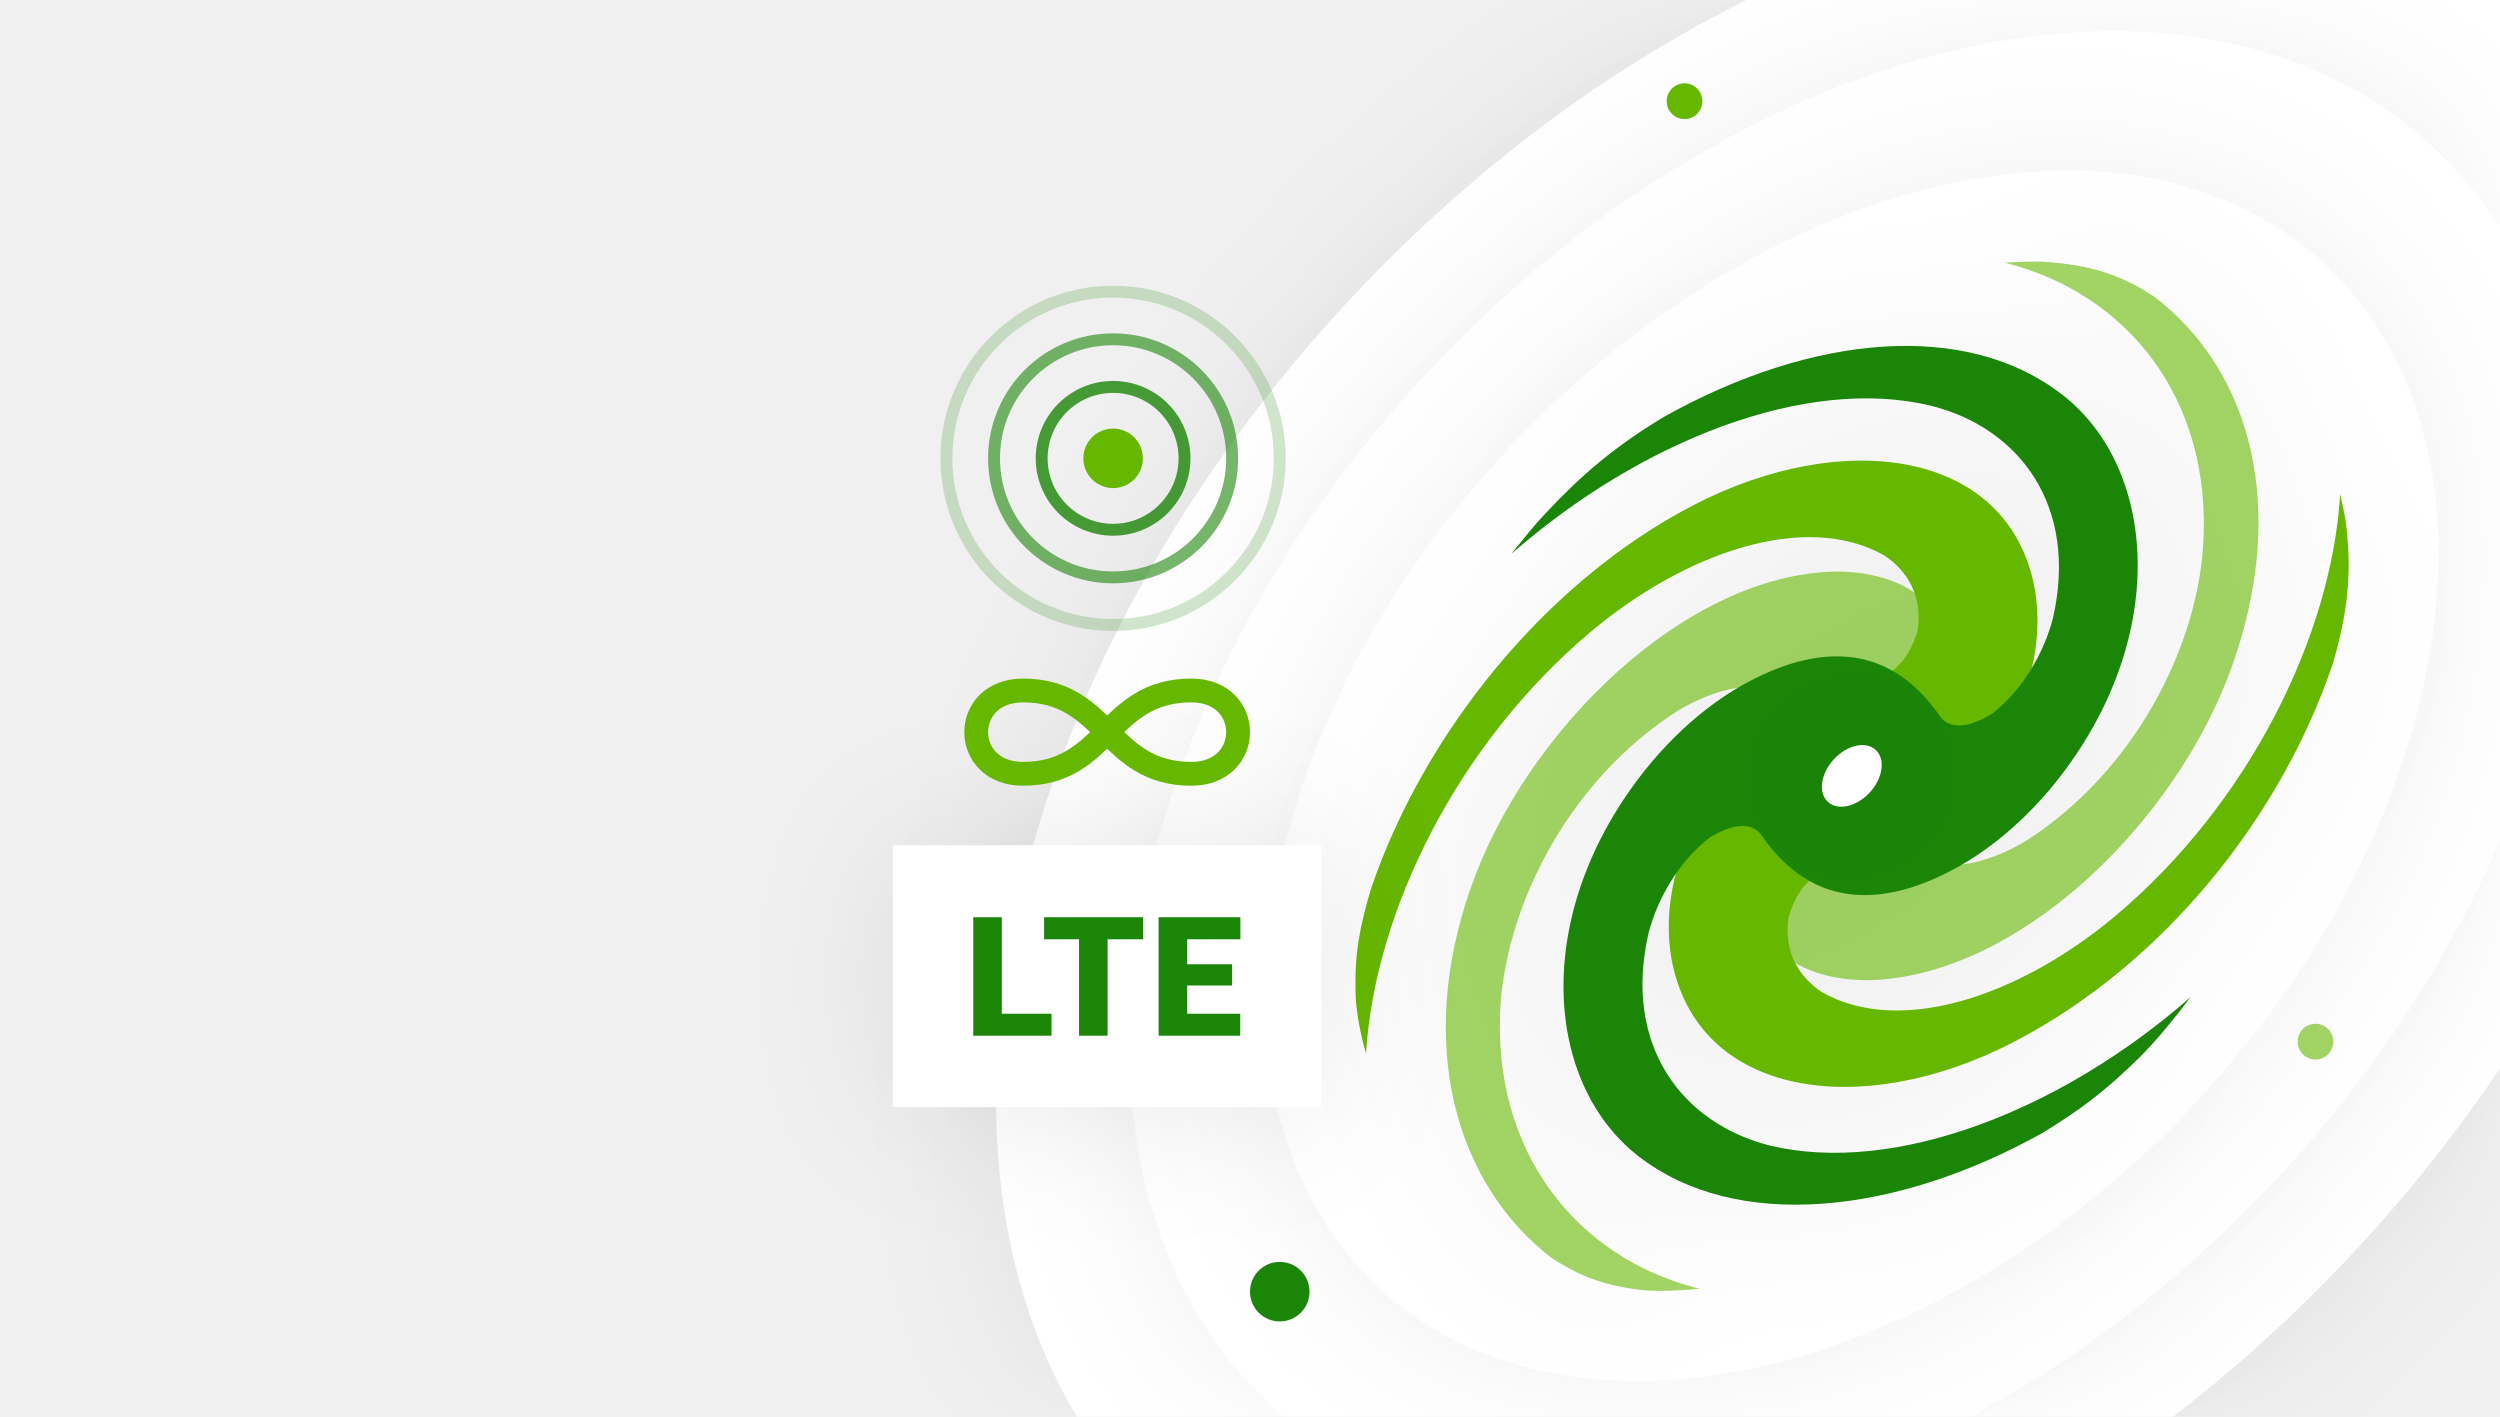
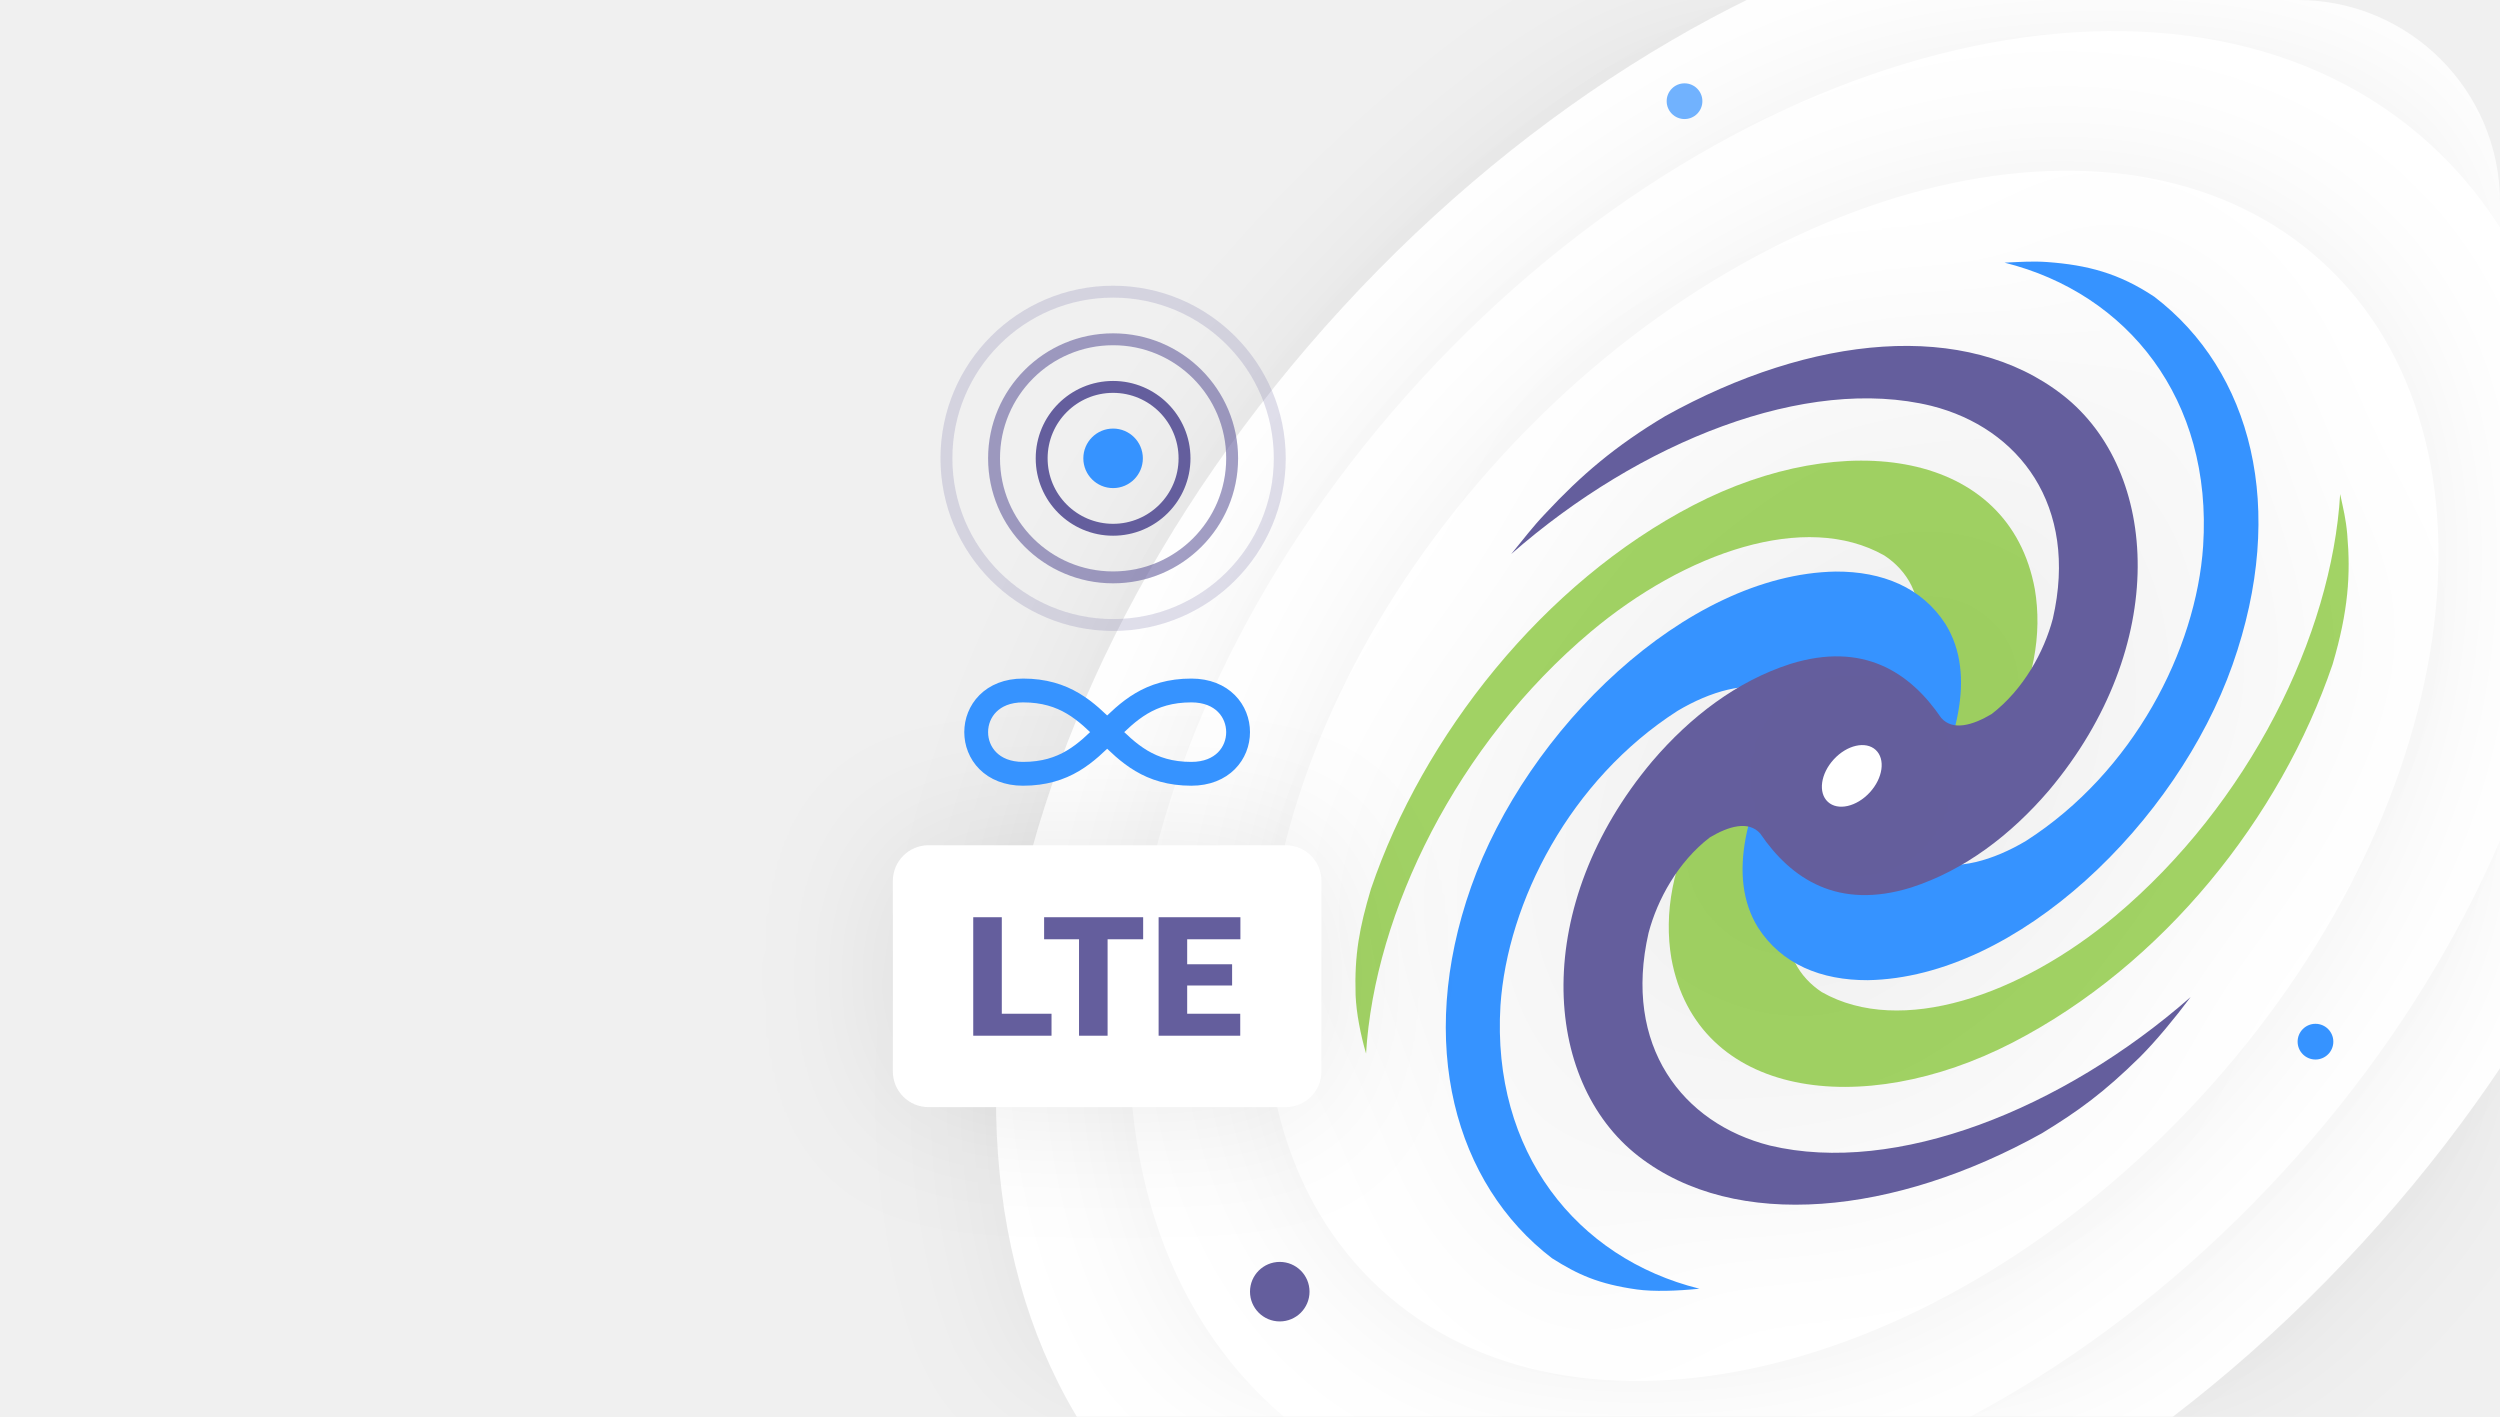
<svg xmlns="http://www.w3.org/2000/svg" width="210" height="119" viewBox="0 0 210 119" fill="none">
  <mask id="mask0" mask-type="alpha" maskUnits="userSpaceOnUse" x="0" y="0" width="210" height="119">
-     <rect width="210" height="119" fill="#C4C4C4" />
+     <path d="M0 0H193C202.389 0 210 7.611 210 17V119H0V0Z" fill="#C4C4C4" />
  </mask>
  <g mask="url(#mask0)">
    <g filter="url(#filter0_d)">
      <path d="M97.796 128.022C121.431 149.742 166.449 139.212 198.346 104.503C230.243 69.793 236.94 24.048 213.304 2.328C189.669 -19.392 144.651 -8.862 112.754 25.847C80.858 60.556 74.16 106.302 97.796 128.022Z" fill="white" />
    </g>
    <g filter="url(#filter1_d)">
-       <path d="M106.872 118.146C126.871 136.524 164.878 127.707 191.762 98.452C218.646 69.197 224.228 30.582 204.228 12.204C184.229 -6.175 146.223 2.642 119.338 31.897C92.454 61.153 86.872 99.767 106.872 118.146Z" fill="white" />
+       <path d="M106.871 118.146C126.871 136.524 164.877 127.707 191.762 98.452C218.646 69.197 224.228 30.582 204.228 12.204C184.229 -6.175 146.222 2.642 119.338 31.897C92.454 61.153 86.872 99.767 106.871 118.146Z" fill="white" />
    </g>
    <g filter="url(#filter2_d)">
-       <path d="M115.947 108.27C132.145 123.155 163.007 115.928 184.879 92.127C206.751 68.326 211.351 36.965 195.153 22.08C178.955 7.195 148.093 14.422 126.221 38.223C104.349 62.024 99.749 93.385 115.947 108.27Z" fill="white" />
+       <path d="M115.947 108.27C132.145 123.155 163.007 115.928 184.879 92.127C206.751 68.326 211.35 36.965 195.153 22.08C178.955 7.195 148.093 14.422 126.221 38.223C104.349 62.024 99.749 93.385 115.947 108.27Z" fill="white" />
    </g>
    <g filter="url(#filter3_d)">
-       <path d="M142.75 108.251C140.897 108.443 138.909 108.51 137.498 108.315C134.274 107.862 132.539 107.066 130.373 105.695C122.227 99.467 118.917 87.688 123.573 74.494C128.228 61.3 141.603 48.232 154.201 48.011C158.109 47.996 161.436 49.334 163.43 52.433C166.095 56.753 164.308 62.719 161.133 68.511C160.277 70.344 160.919 71.598 162.047 72.326C164.336 73.201 167.481 72.245 170.18 70.638C179.213 64.85 184.474 54.581 185.063 45.878C185.869 33.543 178.725 24.644 168.382 22.062C169.779 22.001 170.69 21.922 171.987 22.013C175.318 22.26 177.995 22.943 180.971 24.933C189.116 31.161 192.184 42.658 187.529 55.852C182.873 69.046 169.499 82.114 156.901 82.335C152.992 82.35 149.665 81.012 147.671 77.913C145.006 73.593 146.793 67.627 149.968 61.835C150.824 60.002 150.183 58.748 149.055 58.021C146.766 57.145 143.621 58.101 140.922 59.708C131.888 65.496 126.627 75.765 126.038 84.468C125.294 96.737 132.429 105.69 142.75 108.251Z" fill="#66B700" fill-opacity="0.6" />
-       <path d="M114.749 88.499C114.293 86.934 113.929 85.089 113.871 83.585C113.765 80.163 114.2 77.9 115.161 74.667C119.53 61.791 129.645 48.965 142.269 42.423C154.892 35.881 168.793 37.762 170.929 49.508C171.552 53.222 170.878 57.443 168.391 61.881C164.892 67.995 159.224 71.219 153.512 73.013C151.702 73.717 150.721 75.361 150.244 77.041C149.79 79.951 151.152 82.103 153.032 83.337C159.678 87.113 169.771 83.579 177.672 76.954C188.916 67.518 195.865 53.371 196.573 41.502C196.843 42.777 197.056 43.577 197.168 44.888C197.462 48.241 197.262 51.323 195.94 55.798C191.571 68.674 181.7 81.057 169.054 87.579C156.407 94.1 142.529 92.24 140.393 80.493C139.77 76.78 140.444 72.559 142.931 68.121C146.43 62.007 152.099 58.783 157.811 56.989C159.62 56.285 160.601 54.641 161.078 52.961C161.533 50.051 160.17 47.899 158.29 46.665C151.644 42.889 141.551 46.423 133.65 53.048C122.406 62.484 115.457 76.63 114.749 88.499Z" fill="#66B700" />
-       <path d="M184.015 83.751C182.674 85.538 181.097 87.45 179.763 88.783C176.694 91.8 174.581 93.327 171.521 95.195C159.183 102.06 145.806 103.478 137.628 97.119C129.449 90.76 128.635 76.028 138.798 63.938C142.005 60.189 145.91 57.214 150.393 55.769C156.501 53.876 160.441 56.453 163.063 60.308C164.041 61.407 165.7 60.93 167.298 59.978C169.962 57.927 171.699 54.773 172.439 51.965C174.618 42.474 169.604 35.948 162.239 34.093C151.74 31.52 137.772 37.044 126.939 46.542C128.051 45.2 128.679 44.323 129.862 43.083C132.792 39.943 135.652 37.477 139.873 34.957C152.211 28.092 165.165 26.841 173.293 33.204C181.42 39.566 182.285 54.294 172.122 66.385C168.915 70.133 165.011 73.109 160.528 74.554C154.419 76.446 150.479 73.869 147.857 70.014C146.879 68.915 145.22 69.392 143.622 70.345C140.958 72.395 139.221 75.549 138.481 78.357C136.302 87.848 141.316 94.374 148.681 96.229C159.247 98.743 173.215 93.22 184.015 83.751Z" fill="#1B8508" />
+       <path d="M114.749 88.499C114.293 86.934 113.928 85.089 113.87 83.585C113.764 80.163 114.2 77.9 115.161 74.667C119.53 61.791 129.645 48.965 142.268 42.423C154.892 35.881 168.793 37.762 170.929 49.508C171.552 53.222 170.878 57.443 168.391 61.881C164.892 67.995 159.223 71.219 153.511 73.013C151.702 73.717 150.721 75.361 150.244 77.041C149.789 79.951 151.152 82.103 153.032 83.337C159.678 87.113 169.771 83.579 177.672 76.954C188.916 67.518 195.865 53.371 196.573 41.502C196.843 42.777 197.056 43.577 197.168 44.888C197.462 48.241 197.262 51.323 195.94 55.798C191.571 68.674 181.7 81.057 169.053 87.579C156.407 94.1 142.529 92.24 140.393 80.493C139.77 76.78 140.444 72.559 142.931 68.121C146.43 62.007 152.098 58.783 157.81 56.989C159.62 56.285 160.601 54.641 161.078 52.961C161.532 50.051 160.17 47.899 158.29 46.665C151.644 42.889 141.551 46.423 133.65 53.048C122.406 62.484 115.457 76.63 114.749 88.499Z" fill="#66B700" fill-opacity="0.6" />
+       <path d="M142.75 108.251C140.897 108.443 138.909 108.51 137.498 108.315C134.274 107.862 132.539 107.066 130.373 105.695C122.227 99.467 118.917 87.688 123.573 74.494C128.228 61.3 141.603 48.232 154.201 48.011C158.109 47.996 161.436 49.334 163.43 52.433C166.095 56.753 164.308 62.719 161.133 68.511C160.277 70.344 160.919 71.598 162.047 72.326C164.336 73.201 167.481 72.245 170.18 70.638C179.213 64.85 184.474 54.581 185.063 45.878C185.869 33.543 178.725 24.644 168.382 22.062C169.779 22.001 170.69 21.922 171.987 22.013C175.318 22.26 177.995 22.943 180.971 24.933C189.116 31.161 192.184 42.658 187.529 55.852C182.873 69.046 169.499 82.114 156.901 82.335C152.992 82.35 149.665 81.012 147.671 77.913C145.006 73.593 146.793 67.627 149.968 61.835C150.824 60.002 150.183 58.748 149.055 58.021C146.766 57.145 143.621 58.101 140.922 59.708C131.888 65.496 126.627 75.765 126.038 84.468C125.294 96.737 132.429 105.69 142.75 108.251Z" fill="#3693FF" />
+       <path d="M184.015 83.751C182.674 85.538 181.097 87.45 179.763 88.783C176.694 91.8 174.581 93.327 171.521 95.195C159.183 102.06 145.806 103.478 137.628 97.119C129.449 90.76 128.635 76.028 138.798 63.938C142.005 60.189 145.91 57.213 150.393 55.769C156.501 53.876 160.441 56.453 163.063 60.308C164.041 61.407 165.7 60.93 167.298 59.978C169.962 57.927 171.699 54.773 172.439 51.965C174.618 42.474 169.604 35.948 162.239 34.093C151.74 31.52 137.772 37.044 126.939 46.542C128.051 45.2 128.679 44.323 129.862 43.083C132.792 39.943 135.652 37.477 139.873 34.957C152.211 28.092 165.165 26.841 173.293 33.204C181.42 39.566 182.285 54.294 172.122 66.385C168.915 70.133 165.011 73.109 160.528 74.554C154.419 76.446 150.479 73.869 147.857 70.014C146.879 68.915 145.22 69.392 143.622 70.345C140.958 72.395 139.221 75.549 138.481 78.357C136.302 87.848 141.316 94.374 148.681 96.229C159.247 98.743 173.215 93.22 184.015 83.751Z" fill="#645E9D" />
    </g>
    <g filter="url(#filter4_d)">
-       <path d="M153.543 67.358C154.378 68.126 155.953 67.77 157.062 66.564C158.17 65.358 158.391 63.758 157.557 62.991C156.722 62.224 155.147 62.58 154.038 63.786C152.93 64.992 152.709 66.591 153.543 67.358Z" fill="white" />
+       <path d="M153.543 67.358C154.378 68.126 155.953 67.77 157.062 66.564C158.17 65.358 158.391 63.758 157.556 62.991C156.722 62.224 155.146 62.58 154.038 63.786C152.93 64.992 152.708 66.591 153.543 67.358Z" fill="white" />
    </g>
    <g filter="url(#filter5_d)">
-       <rect x="75" y="71" width="36" height="22" fill="white" />
+       <rect x="75" y="71" width="36" height="22" rx="3" fill="white" />
    </g>
-     <path d="M84.151 85.154H88.328V87H81.752V77.047H84.151V85.154Z" fill="#1B8508" />
-     <path d="M96.025 78.899H93.038V87H90.638V78.899H87.706V77.047H96.025V78.899Z" fill="#1B8508" />
-     <path d="M103.497 82.782H99.723V85.154H104.18V87H97.324V77.047H104.194V78.899H99.723V80.998H103.497V82.782Z" fill="#1B8508" />
-     <path d="M100.072 65C93.006 65 93.006 58 85.933 58C80.689 58 80.689 65 85.933 65C92.999 65 92.999 58 100.072 58C105.309 58 105.309 65 100.072 65Z" stroke="#66B700" stroke-width="2" stroke-miterlimit="10" />
-     <circle cx="93.5" cy="38.5" r="2.5" fill="#66B700" />
-     <circle cx="93.5" cy="38.5" r="6" stroke="#1B8508" stroke-opacity="0.8" />
-     <circle cx="93.5" cy="38.5" r="10" stroke="#1B8508" stroke-opacity="0.6" />
-     <circle cx="93.5" cy="38.5" r="14" stroke="#1B8508" stroke-opacity="0.2" />
-     <circle cx="141.5" cy="8.5" r="1.5" fill="#66B700" />
-     <circle cx="194.5" cy="87.5" r="1.5" fill="#66B700" fill-opacity="0.6" />
-     <circle cx="107.5" cy="108.5" r="2.5" fill="#1B8508" />
+     <path d="M84.151 85.154H88.328V87H81.752V77.047H84.151V85.154Z" fill="#645E9D" />
+     <path d="M96.025 78.899H93.038V87H90.638V78.899H87.706V77.047H96.025V78.899Z" fill="#645E9D" />
+     <path d="M103.497 82.782H99.723V85.154H104.18V87H97.324V77.047H104.194V78.899H99.723V80.998H103.497V82.782Z" fill="#645E9D" />
+     <path d="M100.072 65C93.006 65 93.006 58 85.933 58C80.689 58 80.689 65 85.933 65C92.999 65 92.999 58 100.072 58C105.309 58 105.309 65 100.072 65Z" stroke="#3693FF" stroke-width="2" stroke-miterlimit="10" />
+     <circle cx="93.5" cy="38.5" r="2.5" fill="#3693FF" />
+     <circle cx="93.5" cy="38.5" r="6" stroke="#645E9D" />
+     <circle opacity="0.6" cx="93.5" cy="38.5" r="10" stroke="#645E9D" />
+     <circle opacity="0.2" cx="93.5" cy="38.5" r="14" stroke="#645E9D" />
+     <circle opacity="0.7" cx="141.5" cy="8.5" r="1.5" fill="#3693FF" />
+     <circle cx="194.5" cy="87.5" r="1.5" fill="#3693FF" />
+     <circle cx="107.5" cy="108.5" r="2.5" fill="#645E9D" />
  </g>
  <defs>
    <filter id="filter0_d" x="43" y="-49" width="225.1" height="228.35" filterUnits="userSpaceOnUse" color-interpolation-filters="sRGB">
      <feFlood flood-opacity="0" result="BackgroundImageFix" />
      <feColorMatrix in="SourceAlpha" type="matrix" values="0 0 0 0 0 0 0 0 0 0 0 0 0 0 0 0 0 0 127 0" />
      <feOffset />
      <feGaussianBlur stdDeviation="6" />
      <feColorMatrix type="matrix" values="0 0 0 0 0 0 0 0 0 0 0 0 0 0 0 0 0 0 0.06 0" />
      <feBlend mode="normal" in2="BackgroundImageFix" result="effect1_dropShadow" />
      <feBlend mode="normal" in="SourceGraphic" in2="effect1_dropShadow" result="shape" />
    </filter>
    <filter id="filter1_d" x="58.66" y="-33.074" width="193.781" height="196.497" filterUnits="userSpaceOnUse" color-interpolation-filters="sRGB">
      <feFlood flood-opacity="0" result="BackgroundImageFix" />
      <feColorMatrix in="SourceAlpha" type="matrix" values="0 0 0 0 0 0 0 0 0 0 0 0 0 0 0 0 0 0 127 0" />
      <feOffset />
      <feGaussianBlur stdDeviation="6" />
      <feColorMatrix type="matrix" values="0 0 0 0 0 0 0 0 0 0 0 0 0 0 0 0 0 0 0.06 0" />
      <feBlend mode="normal" in2="BackgroundImageFix" result="effect1_dropShadow" />
      <feBlend mode="normal" in="SourceGraphic" in2="effect1_dropShadow" result="shape" />
    </filter>
-     <filter id="filter2_d" x="74.619" y="-16.872" width="161.863" height="164.094" filterUnits="userSpaceOnUse" color-interpolation-filters="sRGB">
+     <filter id="filter2_d" x="74.618" y="-16.872" width="161.863" height="164.094" filterUnits="userSpaceOnUse" color-interpolation-filters="sRGB">
      <feFlood flood-opacity="0" result="BackgroundImageFix" />
      <feColorMatrix in="SourceAlpha" type="matrix" values="0 0 0 0 0 0 0 0 0 0 0 0 0 0 0 0 0 0 127 0" />
      <feOffset />
      <feGaussianBlur stdDeviation="6" />
      <feColorMatrix type="matrix" values="0 0 0 0 0 0 0 0 0 0 0 0 0 0 0 0 0 0 0.06 0" />
      <feBlend mode="normal" in2="BackgroundImageFix" result="effect1_dropShadow" />
      <feBlend mode="normal" in="SourceGraphic" in2="effect1_dropShadow" result="shape" />
    </filter>
    <filter id="filter3_d" x="101.855" y="9.971" width="107.431" height="110.461" filterUnits="userSpaceOnUse" color-interpolation-filters="sRGB">
      <feFlood flood-opacity="0" result="BackgroundImageFix" />
      <feColorMatrix in="SourceAlpha" type="matrix" values="0 0 0 0 0 0 0 0 0 0 0 0 0 0 0 0 0 0 127 0" />
      <feOffset />
      <feGaussianBlur stdDeviation="6" />
      <feColorMatrix type="matrix" values="0 0 0 0 0 0 0 0 0 0 0 0 0 0 0 0 0 0 0.06 0" />
      <feBlend mode="normal" in2="BackgroundImageFix" result="effect1_dropShadow" />
      <feBlend mode="normal" in="SourceGraphic" in2="effect1_dropShadow" result="shape" />
    </filter>
    <filter id="filter4_d" x="140.032" y="49.602" width="31.037" height="31.145" filterUnits="userSpaceOnUse" color-interpolation-filters="sRGB">
      <feFlood flood-opacity="0" result="BackgroundImageFix" />
      <feColorMatrix in="SourceAlpha" type="matrix" values="0 0 0 0 0 0 0 0 0 0 0 0 0 0 0 0 0 0 127 0" />
      <feOffset />
      <feGaussianBlur stdDeviation="6" />
      <feColorMatrix type="matrix" values="0 0 0 0 0 0 0 0 0 0 0 0 0 0 0 0 0 0 0.06 0" />
      <feBlend mode="normal" in2="BackgroundImageFix" result="effect1_dropShadow" />
      <feBlend mode="normal" in="SourceGraphic" in2="effect1_dropShadow" result="shape" />
    </filter>
    <filter id="filter5_d" x="63" y="59" width="60" height="46" filterUnits="userSpaceOnUse" color-interpolation-filters="sRGB">
      <feFlood flood-opacity="0" result="BackgroundImageFix" />
      <feColorMatrix in="SourceAlpha" type="matrix" values="0 0 0 0 0 0 0 0 0 0 0 0 0 0 0 0 0 0 127 0" />
      <feOffset />
      <feGaussianBlur stdDeviation="6" />
      <feColorMatrix type="matrix" values="0 0 0 0 0 0 0 0 0 0 0 0 0 0 0 0 0 0 0.08 0" />
      <feBlend mode="normal" in2="BackgroundImageFix" result="effect1_dropShadow" />
      <feBlend mode="normal" in="SourceGraphic" in2="effect1_dropShadow" result="shape" />
    </filter>
  </defs>
</svg>
